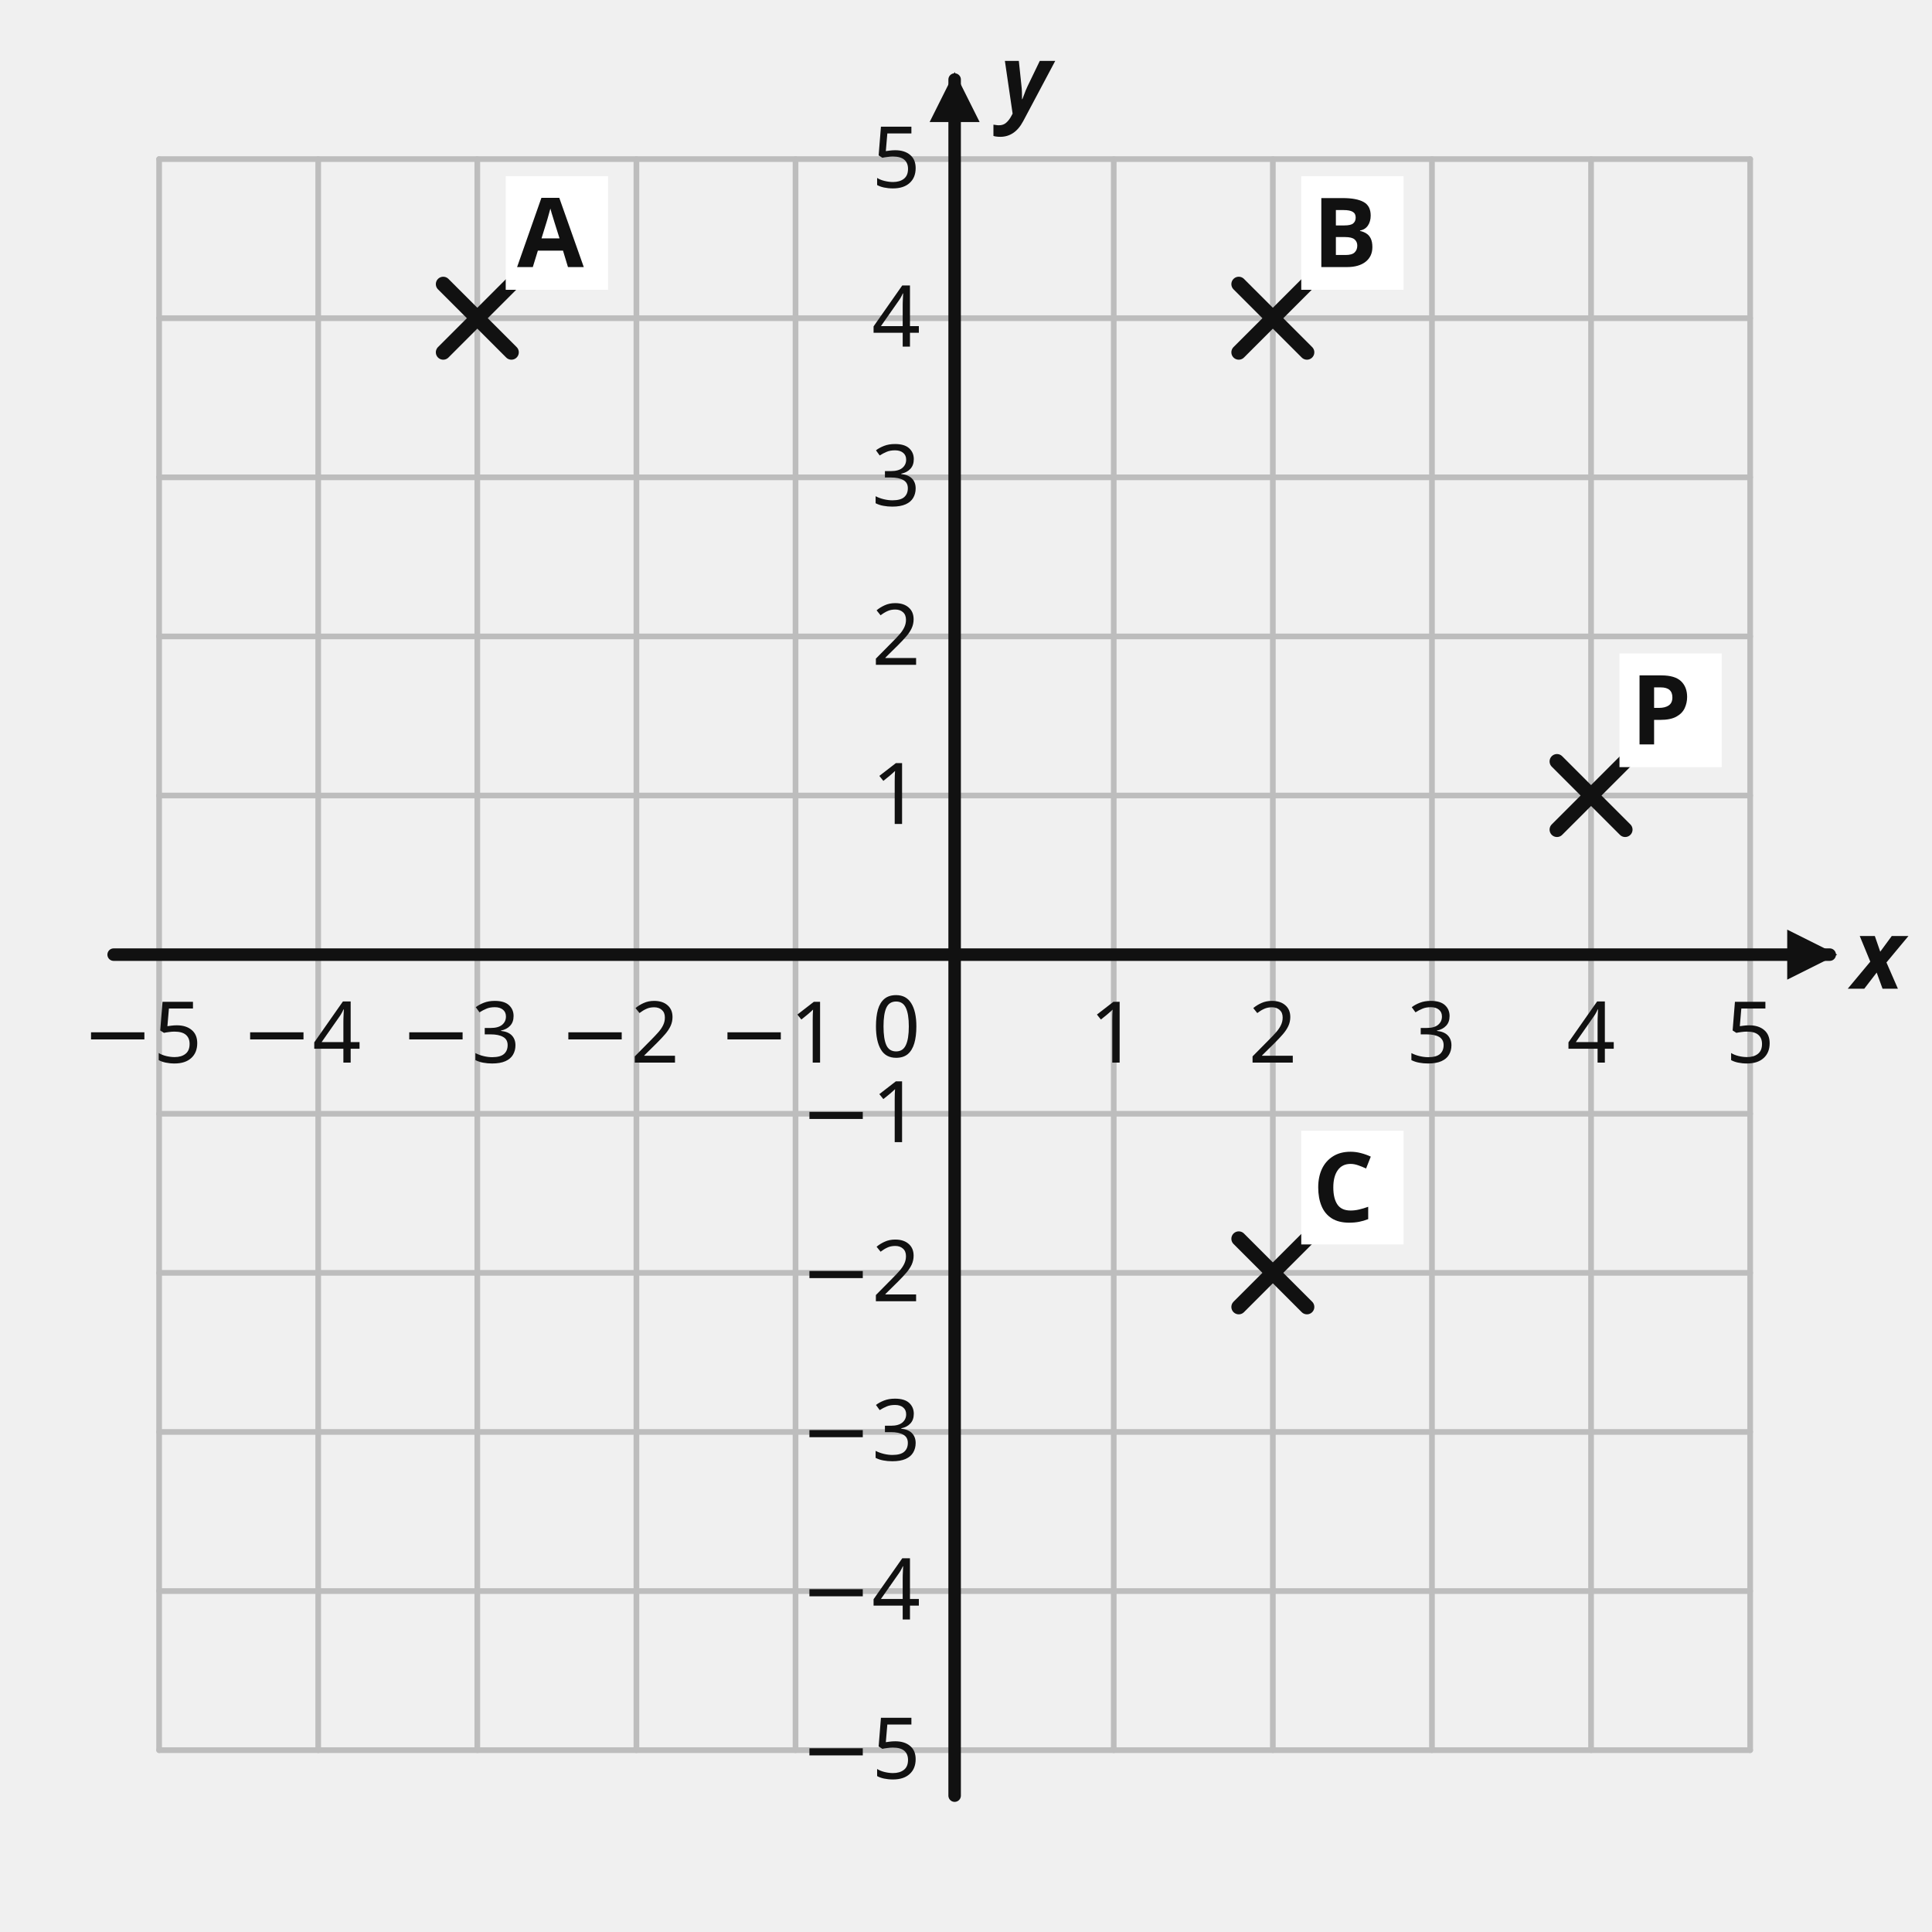
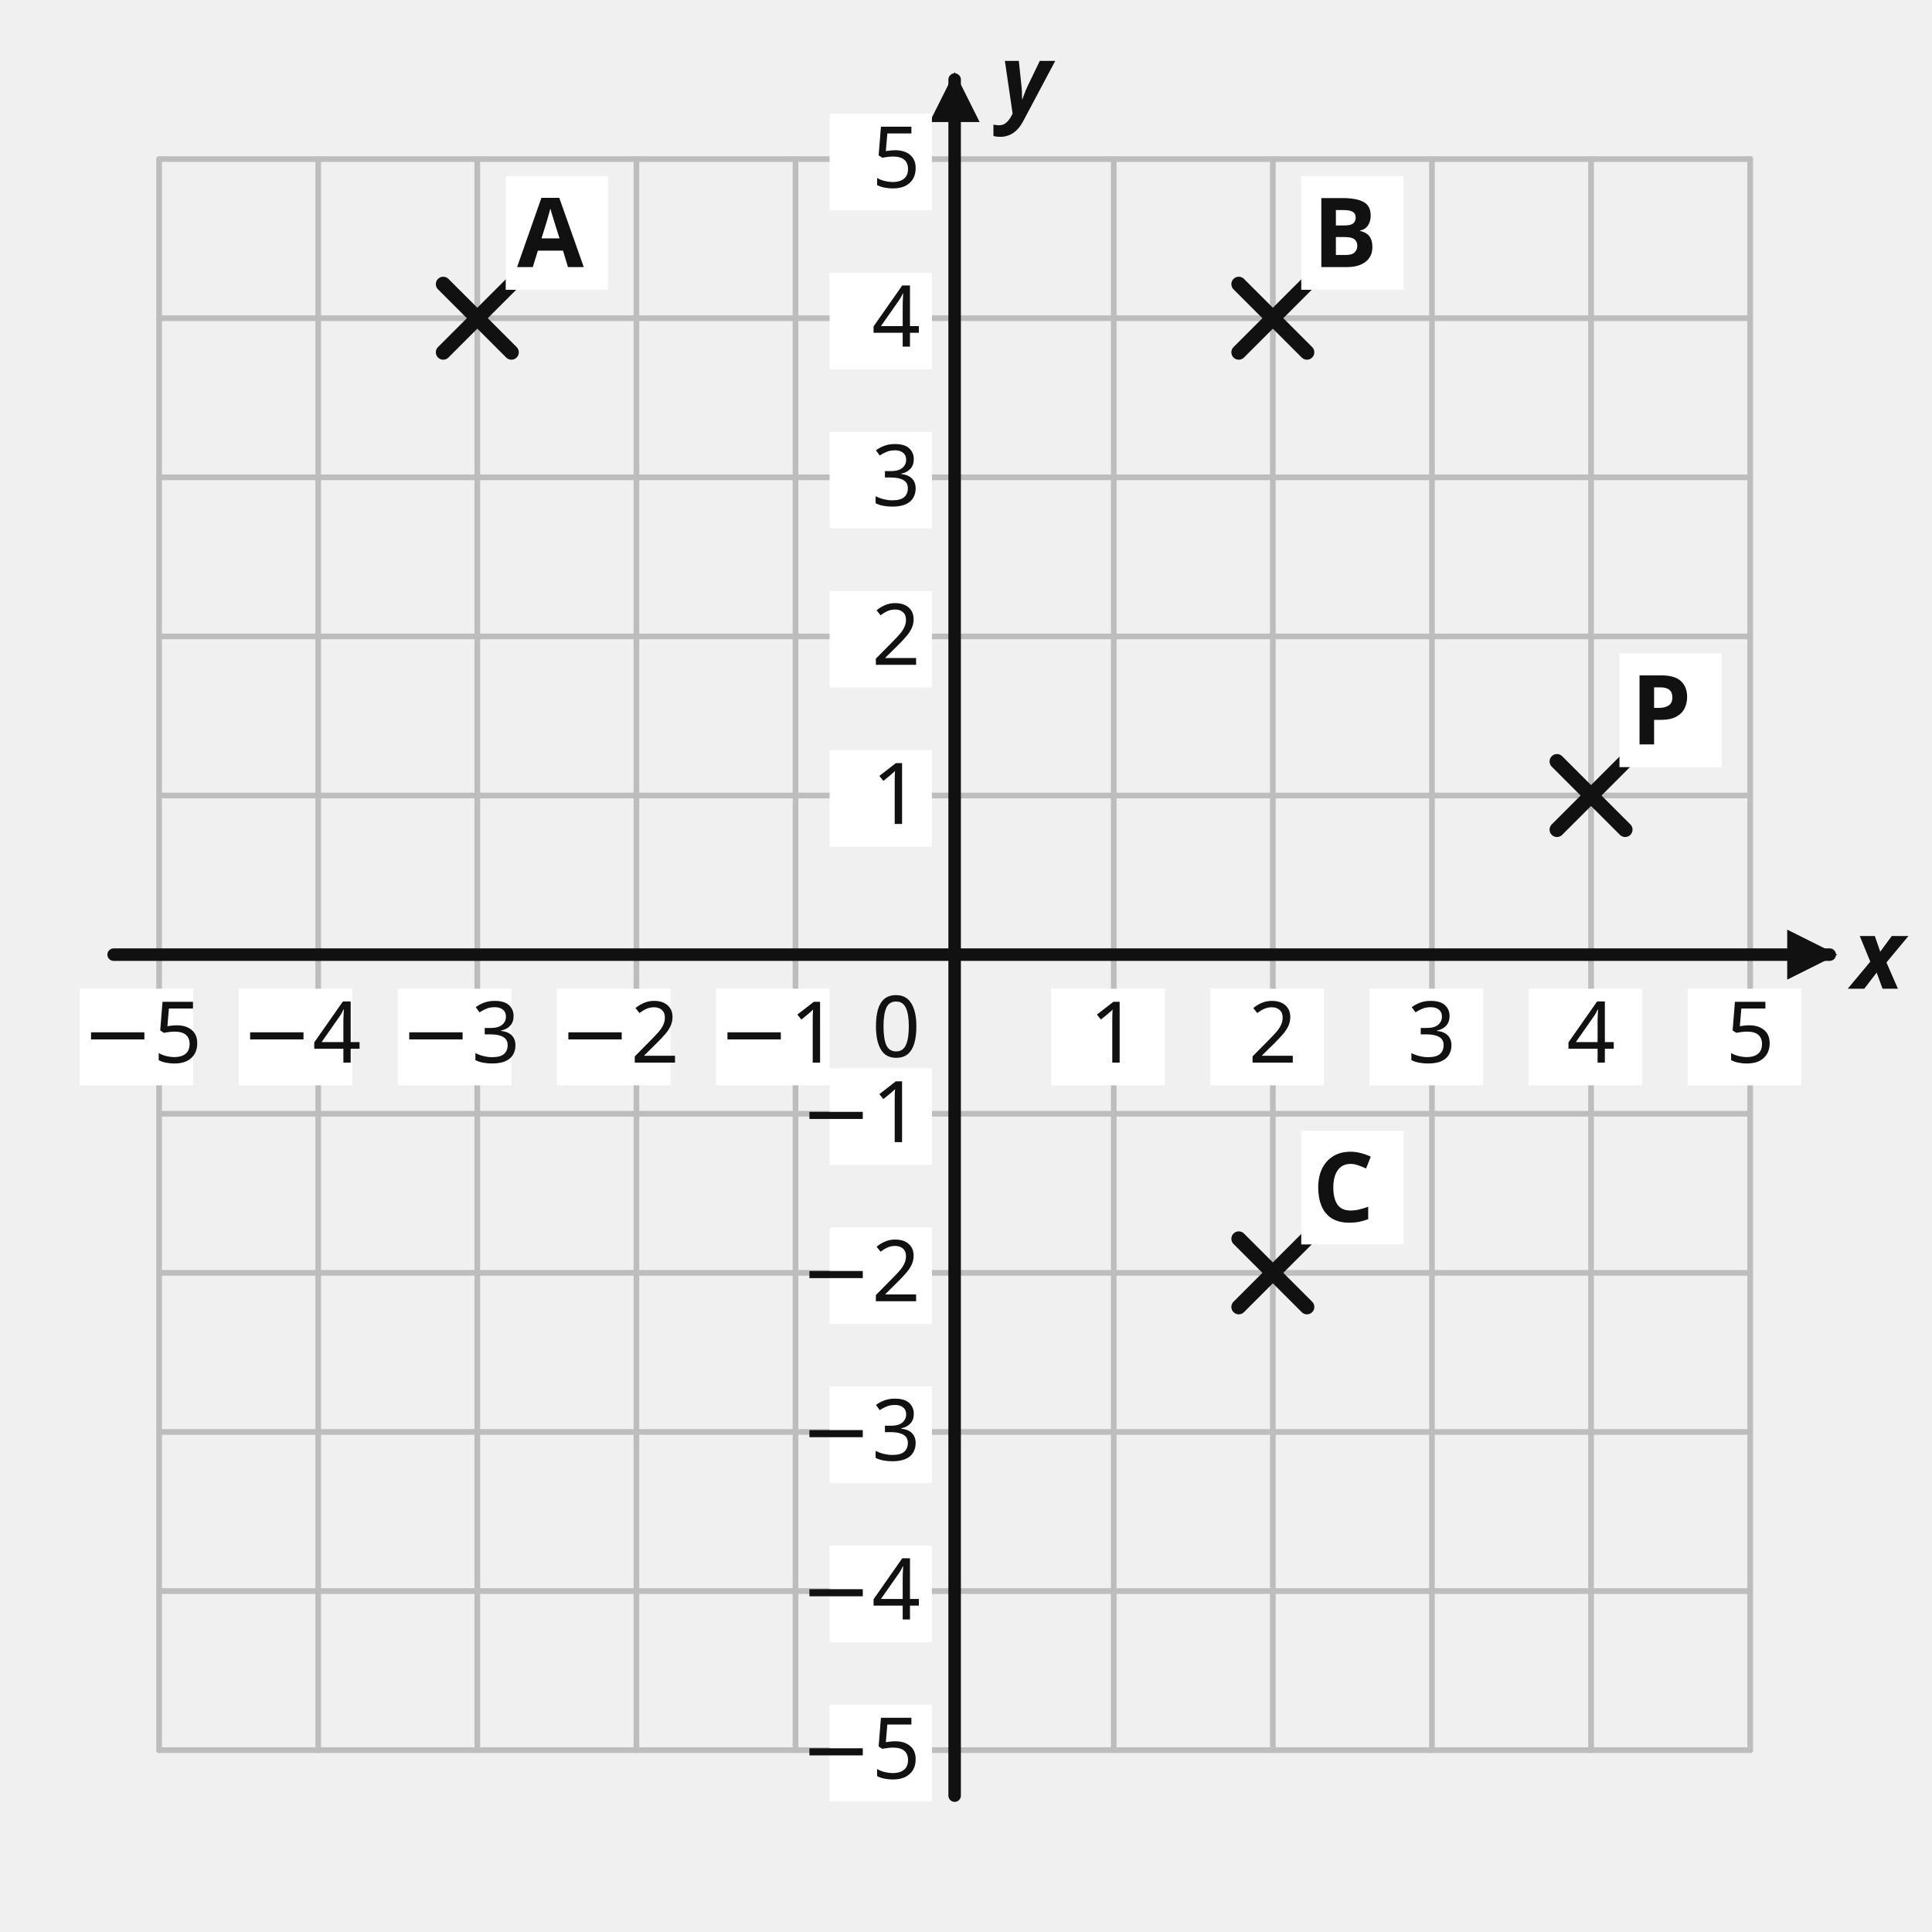
<svg xmlns="http://www.w3.org/2000/svg" viewBox="0 0 340 340" width="340" height="340" font-family="Atkinson Hyperlegible, Noto Sans, sans-serif">
  <defs>
    <marker id="ah" viewBox="0 0 10 10" refX="8.5" refY="5" markerWidth="4" markerHeight="4" orient="auto-start-reverse">
      <path d="M0,0 L10,5 L0,10 z" fill="#111" />
    </marker>
  </defs>
  <line x1="28" y1="28" x2="28" y2="308" stroke="#bdbdbd" stroke-width="1" stroke-linecap="round" />
  <line x1="28" y1="28" x2="308" y2="28" stroke="#bdbdbd" stroke-width="1" stroke-linecap="round" />
  <line x1="56" y1="28" x2="56" y2="308" stroke="#bdbdbd" stroke-width="1" stroke-linecap="round" />
  <line x1="28" y1="56" x2="308" y2="56" stroke="#bdbdbd" stroke-width="1" stroke-linecap="round" />
  <line x1="84" y1="28" x2="84" y2="308" stroke="#bdbdbd" stroke-width="1" stroke-linecap="round" />
  <line x1="28" y1="84" x2="308" y2="84" stroke="#bdbdbd" stroke-width="1" stroke-linecap="round" />
  <line x1="112" y1="28" x2="112" y2="308" stroke="#bdbdbd" stroke-width="1" stroke-linecap="round" />
  <line x1="28" y1="112" x2="308" y2="112" stroke="#bdbdbd" stroke-width="1" stroke-linecap="round" />
  <line x1="140" y1="28" x2="140" y2="308" stroke="#bdbdbd" stroke-width="1" stroke-linecap="round" />
  <line x1="28" y1="140" x2="308" y2="140" stroke="#bdbdbd" stroke-width="1" stroke-linecap="round" />
  <line x1="168" y1="28" x2="168" y2="308" stroke="#bdbdbd" stroke-width="1" stroke-linecap="round" />
  <line x1="28" y1="168" x2="308" y2="168" stroke="#bdbdbd" stroke-width="1" stroke-linecap="round" />
  <line x1="196" y1="28" x2="196" y2="308" stroke="#bdbdbd" stroke-width="1" stroke-linecap="round" />
  <line x1="28" y1="196" x2="308" y2="196" stroke="#bdbdbd" stroke-width="1" stroke-linecap="round" />
  <line x1="224" y1="28" x2="224" y2="308" stroke="#bdbdbd" stroke-width="1" stroke-linecap="round" />
  <line x1="28" y1="224" x2="308" y2="224" stroke="#bdbdbd" stroke-width="1" stroke-linecap="round" />
  <line x1="252" y1="28" x2="252" y2="308" stroke="#bdbdbd" stroke-width="1" stroke-linecap="round" />
  <line x1="28" y1="252" x2="308" y2="252" stroke="#bdbdbd" stroke-width="1" stroke-linecap="round" />
  <line x1="280" y1="28" x2="280" y2="308" stroke="#bdbdbd" stroke-width="1" stroke-linecap="round" />
  <line x1="28" y1="280" x2="308" y2="280" stroke="#bdbdbd" stroke-width="1" stroke-linecap="round" />
  <line x1="308" y1="28" x2="308" y2="308" stroke="#bdbdbd" stroke-width="1" stroke-linecap="round" />
  <line x1="28" y1="308" x2="308" y2="308" stroke="#bdbdbd" stroke-width="1" stroke-linecap="round" />
  <line x1="20" y1="168" x2="322" y2="168" stroke="#111" stroke-width="2.2" stroke-linecap="round" marker-end="url(#ah)" />
  <line x1="168" y1="316" x2="168" y2="14" stroke="#111" stroke-width="2.2" stroke-linecap="round" marker-end="url(#ah)" />
+   <rect x="14" y="174" width="20" height="17" fill="#fff" stroke="none" />
  <text x="25" y="187" font-size="15" text-anchor="middle" fill="#111">−5</text>
+   <rect x="146" y="300" width="18" height="17" fill="#fff" stroke="none" />
  <text x="162" y="313" font-size="15" text-anchor="end" fill="#111">−5</text>
+   <rect x="42" y="174" width="20" height="17" fill="#fff" stroke="none" />
  <text x="53" y="187" font-size="15" text-anchor="middle" fill="#111">−4</text>
+   <rect x="146" y="272" width="18" height="17" fill="#fff" stroke="none" />
  <text x="162" y="285" font-size="15" text-anchor="end" fill="#111">−4</text>
+   <rect x="70" y="174" width="20" height="17" fill="#fff" stroke="none" />
  <text x="81" y="187" font-size="15" text-anchor="middle" fill="#111">−3</text>
+   <rect x="146" y="244" width="18" height="17" fill="#fff" stroke="none" />
  <text x="162" y="257" font-size="15" text-anchor="end" fill="#111">−3</text>
+   <rect x="98" y="174" width="20" height="17" fill="#fff" stroke="none" />
  <text x="109" y="187" font-size="15" text-anchor="middle" fill="#111">−2</text>
+   <rect x="146" y="216" width="18" height="17" fill="#fff" stroke="none" />
  <text x="162" y="229" font-size="15" text-anchor="end" fill="#111">−2</text>
+   <rect x="126" y="174" width="20" height="17" fill="#fff" stroke="none" />
  <text x="137" y="187" font-size="15" text-anchor="middle" fill="#111">−1</text>
+   <rect x="146" y="188" width="18" height="17" fill="#fff" stroke="none" />
  <text x="162" y="201" font-size="15" text-anchor="end" fill="#111">−1</text>
+   <rect x="185" y="174" width="20" height="17" fill="#fff" stroke="none" />
  <text x="196" y="187" font-size="15" text-anchor="middle" fill="#111">1</text>
+   <rect x="146" y="132" width="18" height="17" fill="#fff" stroke="none" />
  <text x="162" y="145" font-size="15" text-anchor="end" fill="#111">1</text>
+   <rect x="213" y="174" width="20" height="17" fill="#fff" stroke="none" />
  <text x="224" y="187" font-size="15" text-anchor="middle" fill="#111">2</text>
+   <rect x="146" y="104" width="18" height="17" fill="#fff" stroke="none" />
  <text x="162" y="117" font-size="15" text-anchor="end" fill="#111">2</text>
+   <rect x="241" y="174" width="20" height="17" fill="#fff" stroke="none" />
  <text x="252" y="187" font-size="15" text-anchor="middle" fill="#111">3</text>
+   <rect x="146" y="76" width="18" height="17" fill="#fff" stroke="none" />
  <text x="162" y="89" font-size="15" text-anchor="end" fill="#111">3</text>
+   <rect x="269" y="174" width="20" height="17" fill="#fff" stroke="none" />
  <text x="280" y="187" font-size="15" text-anchor="middle" fill="#111">4</text>
+   <rect x="146" y="48" width="18" height="17" fill="#fff" stroke="none" />
  <text x="162" y="61" font-size="15" text-anchor="end" fill="#111">4</text>
+   <rect x="297" y="174" width="20" height="17" fill="#fff" stroke="none" />
  <text x="308" y="187" font-size="15" text-anchor="middle" fill="#111">5</text>
+   <rect x="146" y="20" width="18" height="17" fill="#fff" stroke="none" />
  <text x="162" y="33" font-size="15" text-anchor="end" fill="#111">5</text>
  <text x="162" y="186" font-size="15" text-anchor="end" fill="#111">0</text>
  <text x="326" y="174" font-size="17" font-weight="700" font-style="italic" fill="#111">x</text>
  <text x="176" y="20" font-size="17" font-weight="700" font-style="italic" fill="#111">y</text>
  <line x1="78" y1="50" x2="90" y2="62" stroke="#111" stroke-width="2.6" stroke-linecap="round" />
  <line x1="78" y1="62" x2="90" y2="50" stroke="#111" stroke-width="2.6" stroke-linecap="round" />
  <rect x="89" y="31" width="18" height="20" fill="#fff" stroke="none" />
  <text x="91" y="47" font-size="17" font-weight="700" fill="#111">A</text>
  <line x1="218" y1="50" x2="230" y2="62" stroke="#111" stroke-width="2.6" stroke-linecap="round" />
  <line x1="218" y1="62" x2="230" y2="50" stroke="#111" stroke-width="2.6" stroke-linecap="round" />
  <rect x="229" y="31" width="18" height="20" fill="#fff" stroke="none" />
  <text x="231" y="47" font-size="17" font-weight="700" fill="#111">B</text>
  <line x1="218" y1="218" x2="230" y2="230" stroke="#111" stroke-width="2.6" stroke-linecap="round" />
  <line x1="218" y1="230" x2="230" y2="218" stroke="#111" stroke-width="2.6" stroke-linecap="round" />
  <rect x="229" y="199" width="18" height="20" fill="#fff" stroke="none" />
  <text x="231" y="215" font-size="17" font-weight="700" fill="#111">C</text>
  <line x1="274" y1="134" x2="286" y2="146" stroke="#111" stroke-width="2.6" stroke-linecap="round" />
  <line x1="274" y1="146" x2="286" y2="134" stroke="#111" stroke-width="2.6" stroke-linecap="round" />
  <rect x="285" y="115" width="18" height="20" fill="#fff" stroke="none" />
  <text x="287" y="131" font-size="17" font-weight="700" fill="#111">P</text>
</svg>
